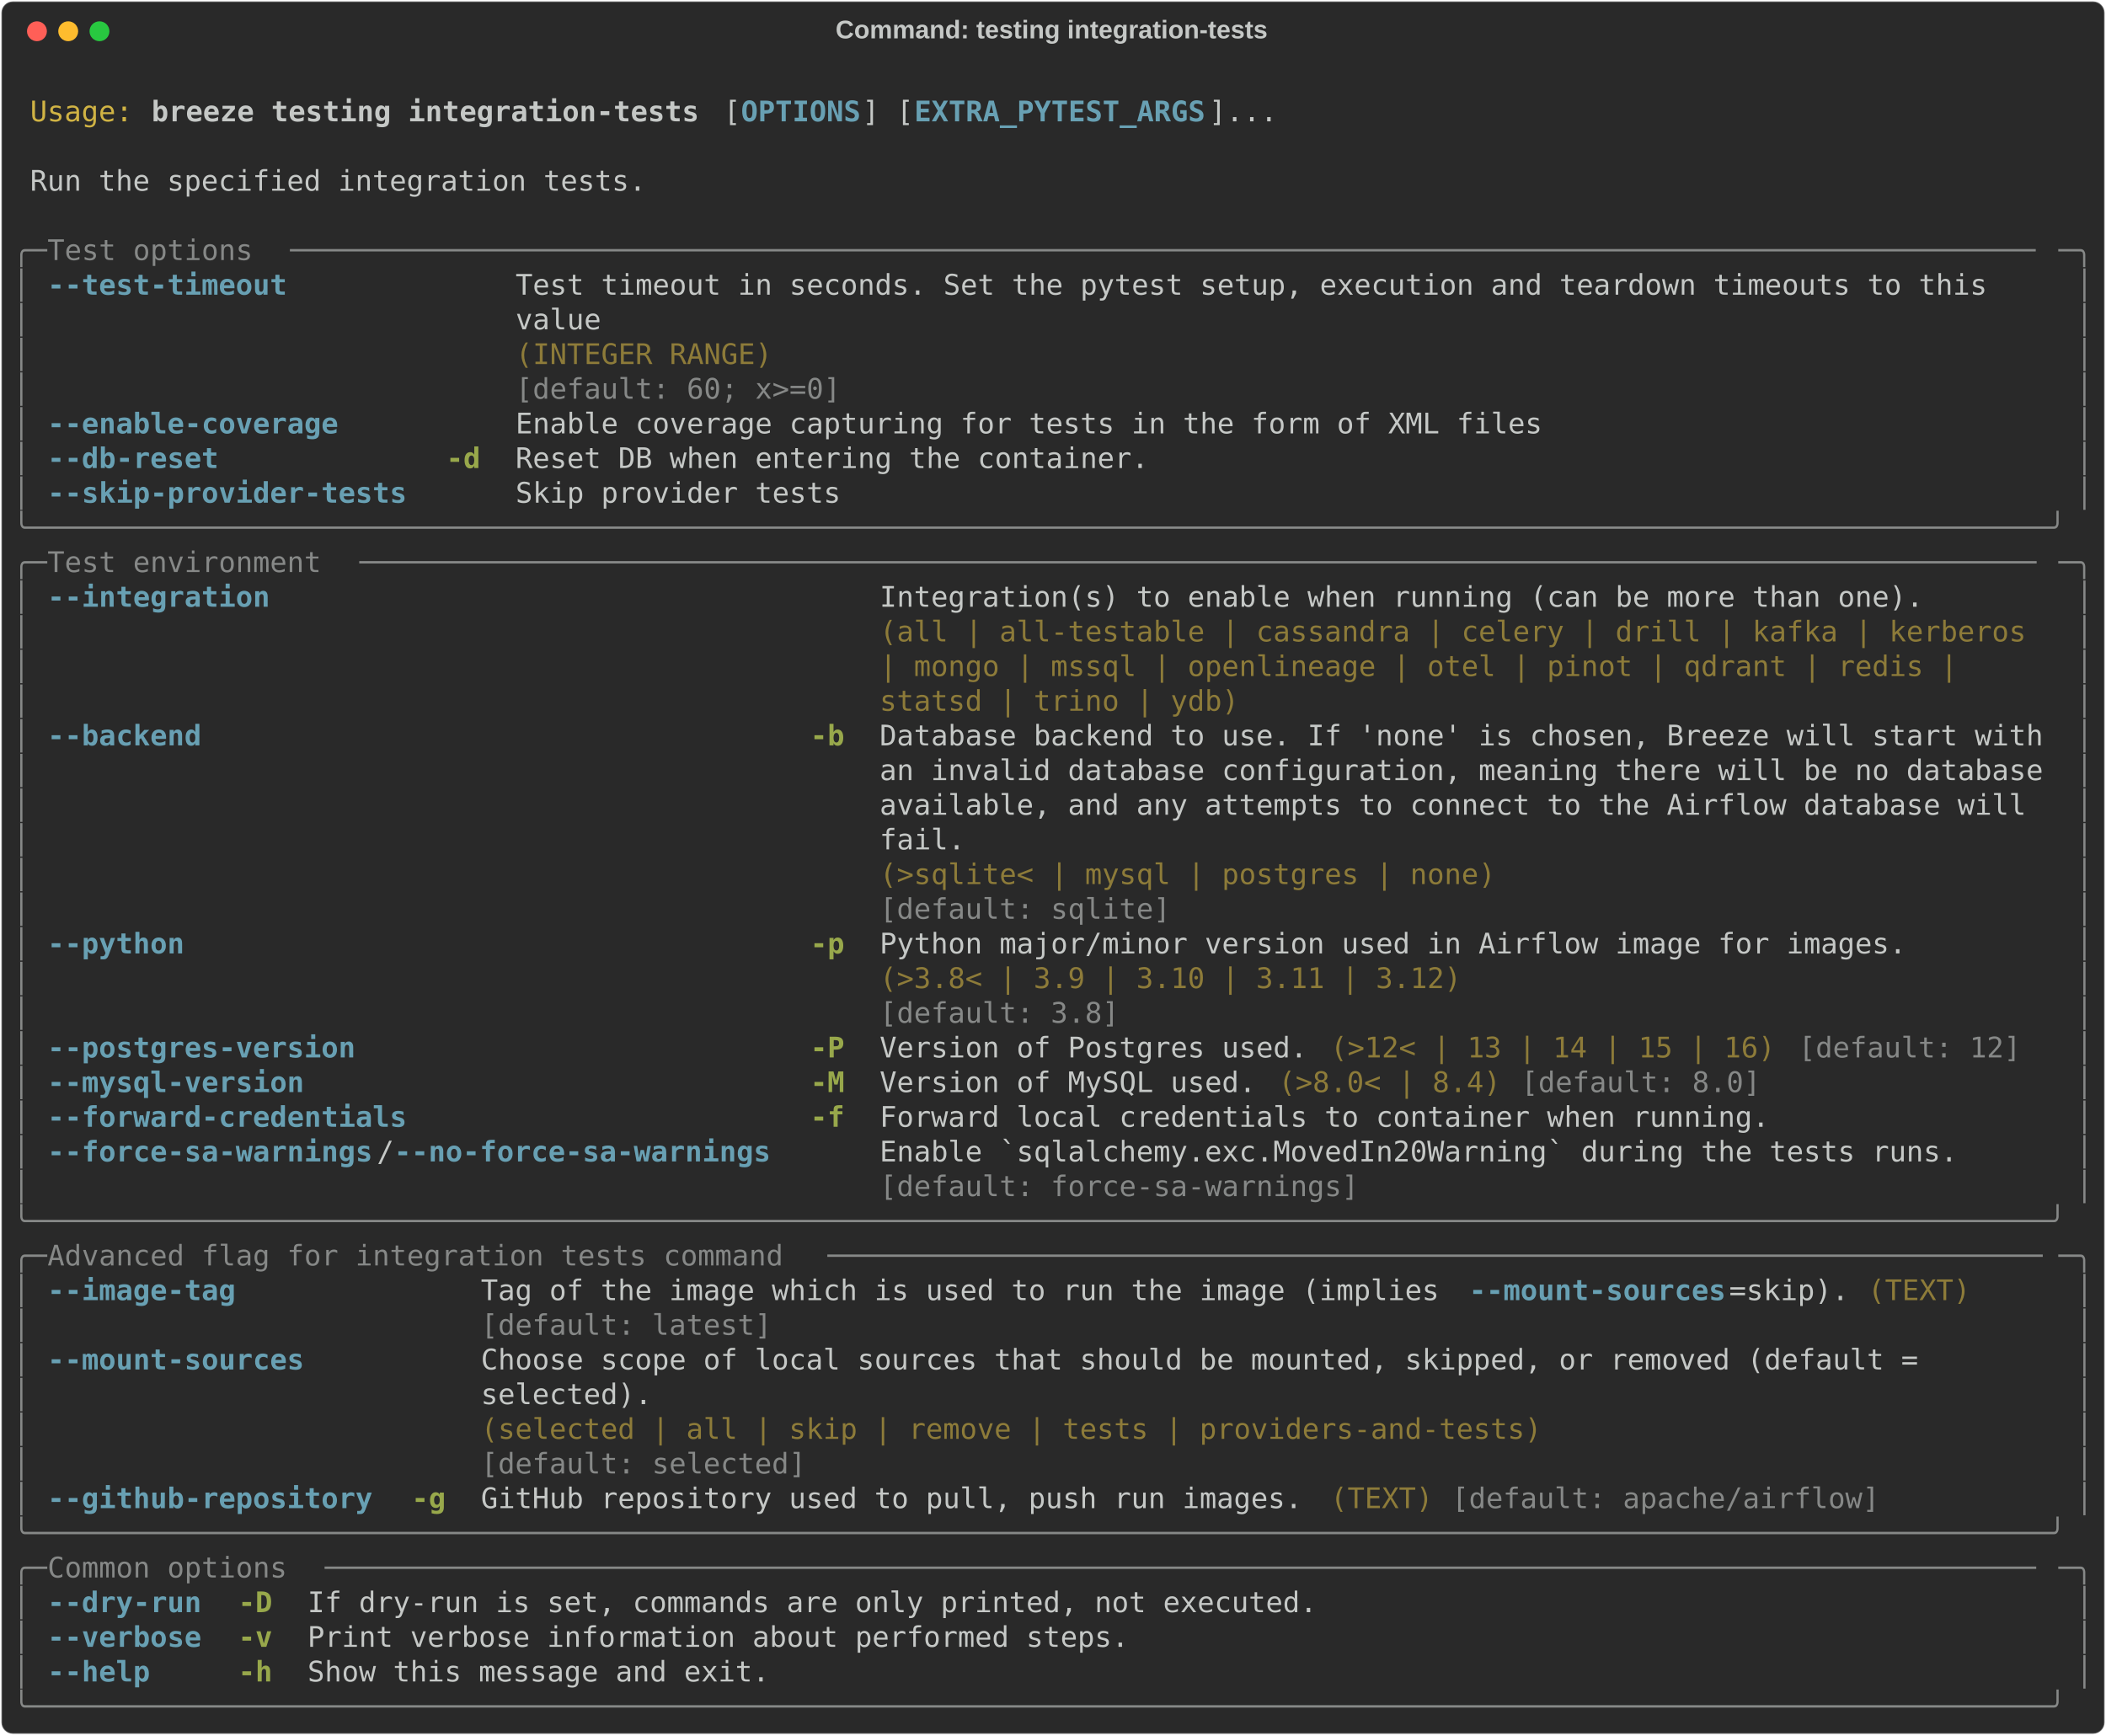
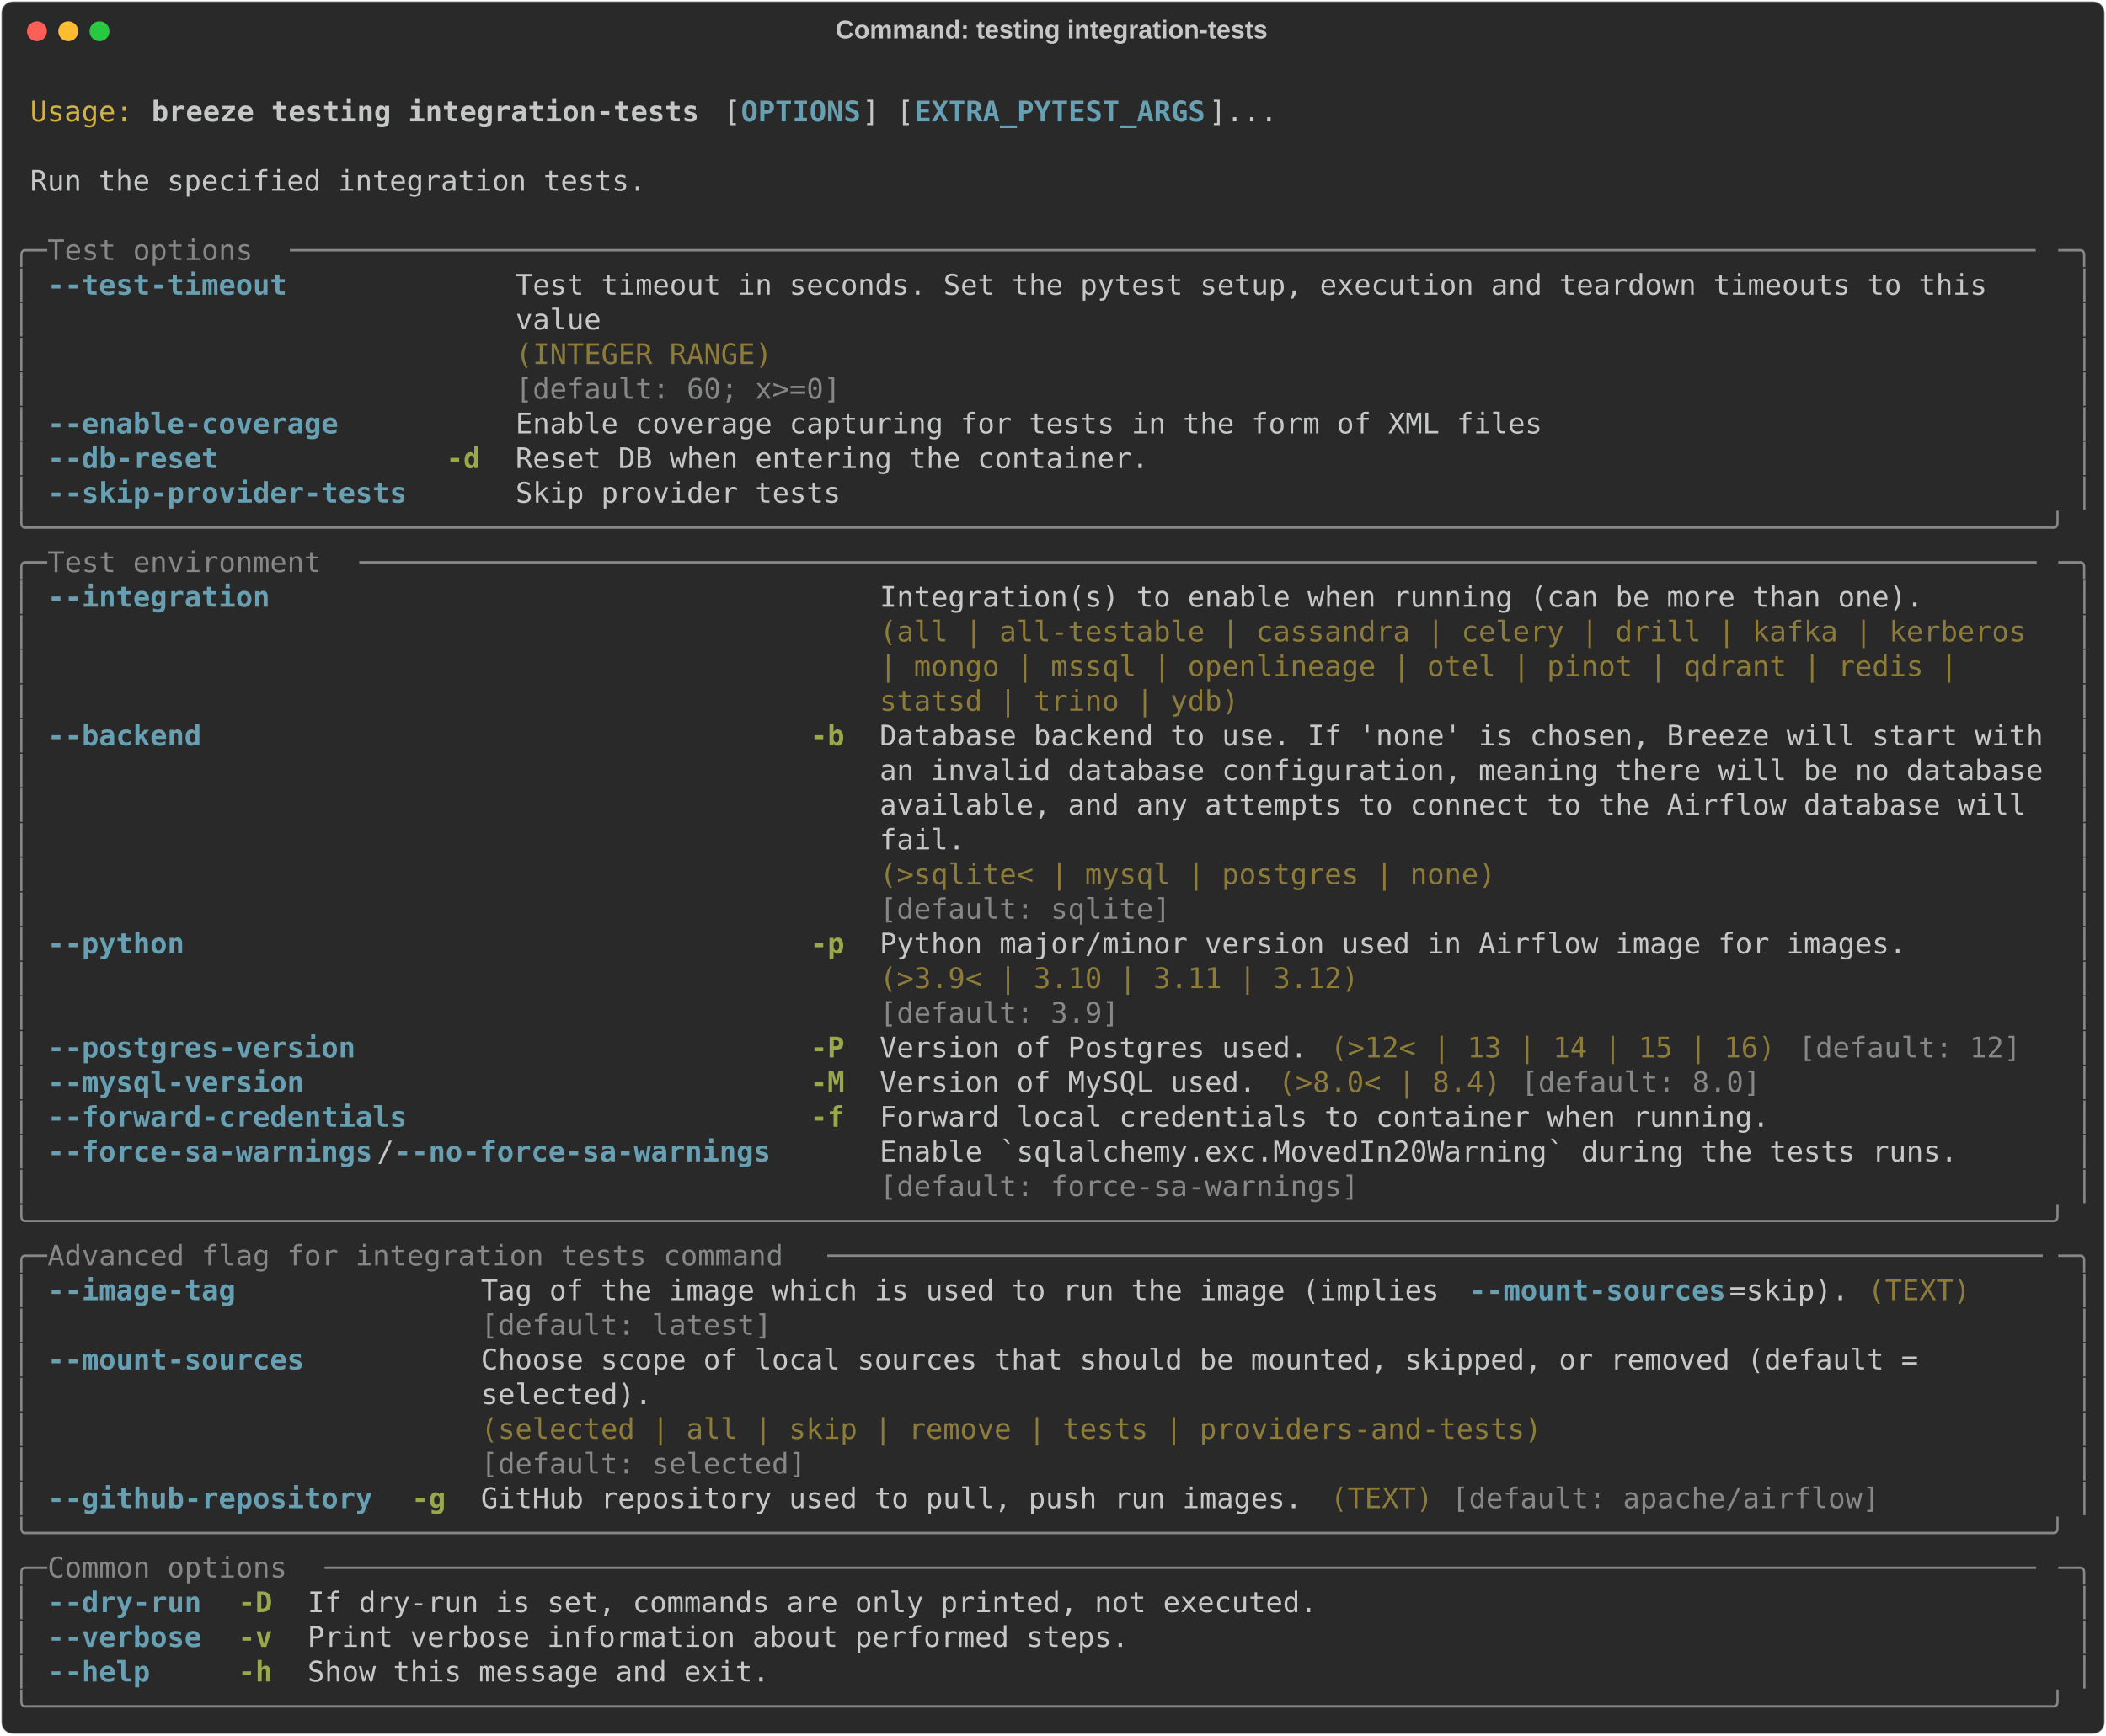
<svg xmlns="http://www.w3.org/2000/svg" class="rich-terminal" viewBox="0 0 1482 1221.2">
  <style>

    @font-face {
        font-family: "Fira Code";
        src: local("FiraCode-Regular"),
                url("https://cdnjs.cloudflare.com/ajax/libs/firacode/6.2.0/woff2/FiraCode-Regular.woff2") format("woff2"),
                url("https://cdnjs.cloudflare.com/ajax/libs/firacode/6.2.0/woff/FiraCode-Regular.woff") format("woff");
        font-style: normal;
        font-weight: 400;
    }
    @font-face {
        font-family: "Fira Code";
        src: local("FiraCode-Bold"),
                url("https://cdnjs.cloudflare.com/ajax/libs/firacode/6.2.0/woff2/FiraCode-Bold.woff2") format("woff2"),
                url("https://cdnjs.cloudflare.com/ajax/libs/firacode/6.2.0/woff/FiraCode-Bold.woff") format("woff");
        font-style: bold;
        font-weight: 700;
    }

    .breeze-testing-integration-tests-matrix {
        font-family: Fira Code, monospace;
        font-size: 20px;
        line-height: 24.4px;
        font-variant-east-asian: full-width;
    }

    .breeze-testing-integration-tests-title {
        font-size: 18px;
        font-weight: bold;
        font-family: arial;
    }

    .breeze-testing-integration-tests-r1 { fill: #c5c8c6 }
.breeze-testing-integration-tests-r2 { fill: #d0b344 }
.breeze-testing-integration-tests-r3 { fill: #c5c8c6;font-weight: bold }
.breeze-testing-integration-tests-r4 { fill: #68a0b3;font-weight: bold }
.breeze-testing-integration-tests-r5 { fill: #868887 }
.breeze-testing-integration-tests-r6 { fill: #8d7b39 }
.breeze-testing-integration-tests-r7 { fill: #98a84b;font-weight: bold }
    </style>
  <defs>
    <clipPath id="breeze-testing-integration-tests-clip-terminal">
      <rect x="0" y="0" width="1463.0" height="1170.2" />
    </clipPath>
    <clipPath id="breeze-testing-integration-tests-line-0">
      <rect x="0" y="1.5" width="1464" height="24.65" />
    </clipPath>
    <clipPath id="breeze-testing-integration-tests-line-1">
      <rect x="0" y="25.9" width="1464" height="24.65" />
    </clipPath>
    <clipPath id="breeze-testing-integration-tests-line-2">
      <rect x="0" y="50.3" width="1464" height="24.65" />
    </clipPath>
    <clipPath id="breeze-testing-integration-tests-line-3">
      <rect x="0" y="74.7" width="1464" height="24.65" />
    </clipPath>
    <clipPath id="breeze-testing-integration-tests-line-4">
      <rect x="0" y="99.1" width="1464" height="24.65" />
    </clipPath>
    <clipPath id="breeze-testing-integration-tests-line-5">
      <rect x="0" y="123.5" width="1464" height="24.65" />
    </clipPath>
    <clipPath id="breeze-testing-integration-tests-line-6">
      <rect x="0" y="147.9" width="1464" height="24.65" />
    </clipPath>
    <clipPath id="breeze-testing-integration-tests-line-7">
      <rect x="0" y="172.3" width="1464" height="24.65" />
    </clipPath>
    <clipPath id="breeze-testing-integration-tests-line-8">
      <rect x="0" y="196.7" width="1464" height="24.65" />
    </clipPath>
    <clipPath id="breeze-testing-integration-tests-line-9">
      <rect x="0" y="221.1" width="1464" height="24.65" />
    </clipPath>
    <clipPath id="breeze-testing-integration-tests-line-10">
      <rect x="0" y="245.5" width="1464" height="24.65" />
    </clipPath>
    <clipPath id="breeze-testing-integration-tests-line-11">
      <rect x="0" y="269.9" width="1464" height="24.65" />
    </clipPath>
    <clipPath id="breeze-testing-integration-tests-line-12">
      <rect x="0" y="294.3" width="1464" height="24.65" />
    </clipPath>
    <clipPath id="breeze-testing-integration-tests-line-13">
      <rect x="0" y="318.7" width="1464" height="24.65" />
    </clipPath>
    <clipPath id="breeze-testing-integration-tests-line-14">
      <rect x="0" y="343.1" width="1464" height="24.65" />
    </clipPath>
    <clipPath id="breeze-testing-integration-tests-line-15">
      <rect x="0" y="367.5" width="1464" height="24.65" />
    </clipPath>
    <clipPath id="breeze-testing-integration-tests-line-16">
      <rect x="0" y="391.9" width="1464" height="24.65" />
    </clipPath>
    <clipPath id="breeze-testing-integration-tests-line-17">
      <rect x="0" y="416.3" width="1464" height="24.65" />
    </clipPath>
    <clipPath id="breeze-testing-integration-tests-line-18">
      <rect x="0" y="440.7" width="1464" height="24.65" />
    </clipPath>
    <clipPath id="breeze-testing-integration-tests-line-19">
      <rect x="0" y="465.1" width="1464" height="24.65" />
    </clipPath>
    <clipPath id="breeze-testing-integration-tests-line-20">
      <rect x="0" y="489.5" width="1464" height="24.65" />
    </clipPath>
    <clipPath id="breeze-testing-integration-tests-line-21">
      <rect x="0" y="513.9" width="1464" height="24.65" />
    </clipPath>
    <clipPath id="breeze-testing-integration-tests-line-22">
      <rect x="0" y="538.3" width="1464" height="24.65" />
    </clipPath>
    <clipPath id="breeze-testing-integration-tests-line-23">
      <rect x="0" y="562.7" width="1464" height="24.65" />
    </clipPath>
    <clipPath id="breeze-testing-integration-tests-line-24">
      <rect x="0" y="587.1" width="1464" height="24.65" />
    </clipPath>
    <clipPath id="breeze-testing-integration-tests-line-25">
      <rect x="0" y="611.5" width="1464" height="24.65" />
    </clipPath>
    <clipPath id="breeze-testing-integration-tests-line-26">
      <rect x="0" y="635.9" width="1464" height="24.65" />
    </clipPath>
    <clipPath id="breeze-testing-integration-tests-line-27">
      <rect x="0" y="660.3" width="1464" height="24.65" />
    </clipPath>
    <clipPath id="breeze-testing-integration-tests-line-28">
      <rect x="0" y="684.7" width="1464" height="24.65" />
    </clipPath>
    <clipPath id="breeze-testing-integration-tests-line-29">
      <rect x="0" y="709.1" width="1464" height="24.65" />
    </clipPath>
    <clipPath id="breeze-testing-integration-tests-line-30">
      <rect x="0" y="733.5" width="1464" height="24.65" />
    </clipPath>
    <clipPath id="breeze-testing-integration-tests-line-31">
      <rect x="0" y="757.9" width="1464" height="24.65" />
    </clipPath>
    <clipPath id="breeze-testing-integration-tests-line-32">
      <rect x="0" y="782.3" width="1464" height="24.65" />
    </clipPath>
    <clipPath id="breeze-testing-integration-tests-line-33">
      <rect x="0" y="806.7" width="1464" height="24.65" />
    </clipPath>
    <clipPath id="breeze-testing-integration-tests-line-34">
      <rect x="0" y="831.1" width="1464" height="24.65" />
    </clipPath>
    <clipPath id="breeze-testing-integration-tests-line-35">
      <rect x="0" y="855.5" width="1464" height="24.65" />
    </clipPath>
    <clipPath id="breeze-testing-integration-tests-line-36">
      <rect x="0" y="879.9" width="1464" height="24.65" />
    </clipPath>
    <clipPath id="breeze-testing-integration-tests-line-37">
      <rect x="0" y="904.3" width="1464" height="24.65" />
    </clipPath>
    <clipPath id="breeze-testing-integration-tests-line-38">
      <rect x="0" y="928.7" width="1464" height="24.65" />
    </clipPath>
    <clipPath id="breeze-testing-integration-tests-line-39">
      <rect x="0" y="953.1" width="1464" height="24.65" />
    </clipPath>
    <clipPath id="breeze-testing-integration-tests-line-40">
      <rect x="0" y="977.5" width="1464" height="24.65" />
    </clipPath>
    <clipPath id="breeze-testing-integration-tests-line-41">
      <rect x="0" y="1001.9" width="1464" height="24.65" />
    </clipPath>
    <clipPath id="breeze-testing-integration-tests-line-42">
      <rect x="0" y="1026.3" width="1464" height="24.65" />
    </clipPath>
    <clipPath id="breeze-testing-integration-tests-line-43">
      <rect x="0" y="1050.7" width="1464" height="24.65" />
    </clipPath>
    <clipPath id="breeze-testing-integration-tests-line-44">
      <rect x="0" y="1075.1" width="1464" height="24.65" />
    </clipPath>
    <clipPath id="breeze-testing-integration-tests-line-45">
      <rect x="0" y="1099.5" width="1464" height="24.65" />
    </clipPath>
    <clipPath id="breeze-testing-integration-tests-line-46">
      <rect x="0" y="1123.9" width="1464" height="24.65" />
    </clipPath>
  </defs>
  <rect fill="#292929" stroke="rgba(255,255,255,0.35)" stroke-width="1" x="1" y="1" width="1480" height="1219.2" rx="8" />
  <text class="breeze-testing-integration-tests-title" fill="#c5c8c6" text-anchor="middle" x="740" y="27">Command: testing integration-tests</text>
  <g transform="translate(26,22)">
    <circle cx="0" cy="0" r="7" fill="#ff5f57" />
    <circle cx="22" cy="0" r="7" fill="#febc2e" />
    <circle cx="44" cy="0" r="7" fill="#28c840" />
  </g>
  <g transform="translate(9, 41)" clip-path="url(#breeze-testing-integration-tests-clip-terminal)">
    <g class="breeze-testing-integration-tests-matrix">
      <text class="breeze-testing-integration-tests-r1" x="1464" y="20" textLength="12.2" clip-path="url(#breeze-testing-integration-tests-line-0)">
</text>
      <text class="breeze-testing-integration-tests-r2" x="12.2" y="44.4" textLength="73.2" clip-path="url(#breeze-testing-integration-tests-line-1)">Usage:</text>
      <text class="breeze-testing-integration-tests-r3" x="97.6" y="44.4" textLength="390.4" clip-path="url(#breeze-testing-integration-tests-line-1)">breeze testing integration-tests</text>
      <text class="breeze-testing-integration-tests-r1" x="500.2" y="44.4" textLength="12.2" clip-path="url(#breeze-testing-integration-tests-line-1)">[</text>
      <text class="breeze-testing-integration-tests-r4" x="512.4" y="44.4" textLength="85.4" clip-path="url(#breeze-testing-integration-tests-line-1)">OPTIONS</text>
      <text class="breeze-testing-integration-tests-r1" x="597.8" y="44.4" textLength="36.6" clip-path="url(#breeze-testing-integration-tests-line-1)">] [</text>
      <text class="breeze-testing-integration-tests-r4" x="634.4" y="44.4" textLength="207.4" clip-path="url(#breeze-testing-integration-tests-line-1)">EXTRA_PYTEST_ARGS</text>
      <text class="breeze-testing-integration-tests-r1" x="841.8" y="44.4" textLength="48.8" clip-path="url(#breeze-testing-integration-tests-line-1)">]...</text>
      <text class="breeze-testing-integration-tests-r1" x="1464" y="44.4" textLength="12.2" clip-path="url(#breeze-testing-integration-tests-line-1)">
</text>
      <text class="breeze-testing-integration-tests-r1" x="1464" y="68.8" textLength="12.2" clip-path="url(#breeze-testing-integration-tests-line-2)">
</text>
      <text class="breeze-testing-integration-tests-r1" x="12.2" y="93.2" textLength="439.2" clip-path="url(#breeze-testing-integration-tests-line-3)">Run the specified integration tests.</text>
      <text class="breeze-testing-integration-tests-r1" x="1464" y="93.2" textLength="12.2" clip-path="url(#breeze-testing-integration-tests-line-3)">
</text>
      <text class="breeze-testing-integration-tests-r1" x="1464" y="117.6" textLength="12.2" clip-path="url(#breeze-testing-integration-tests-line-4)">
</text>
      <text class="breeze-testing-integration-tests-r5" x="0" y="142" textLength="24.4" clip-path="url(#breeze-testing-integration-tests-line-5)">╭─</text>
      <text class="breeze-testing-integration-tests-r5" x="24.4" y="142" textLength="170.8" clip-path="url(#breeze-testing-integration-tests-line-5)"> Test options </text>
      <text class="breeze-testing-integration-tests-r5" x="195.2" y="142" textLength="1244.4" clip-path="url(#breeze-testing-integration-tests-line-5)">──────────────────────────────────────────────────────────────────────────────────────────────────────</text>
      <text class="breeze-testing-integration-tests-r5" x="1439.6" y="142" textLength="24.4" clip-path="url(#breeze-testing-integration-tests-line-5)">─╮</text>
      <text class="breeze-testing-integration-tests-r1" x="1464" y="142" textLength="12.2" clip-path="url(#breeze-testing-integration-tests-line-5)">
</text>
      <text class="breeze-testing-integration-tests-r5" x="0" y="166.4" textLength="12.2" clip-path="url(#breeze-testing-integration-tests-line-6)">│</text>
      <text class="breeze-testing-integration-tests-r4" x="24.4" y="166.4" textLength="170.8" clip-path="url(#breeze-testing-integration-tests-line-6)">--test-timeout</text>
      <text class="breeze-testing-integration-tests-r1" x="353.8" y="166.4" textLength="1085.8" clip-path="url(#breeze-testing-integration-tests-line-6)">Test timeout in seconds. Set the pytest setup, execution and teardown timeouts to this   </text>
      <text class="breeze-testing-integration-tests-r5" x="1451.8" y="166.4" textLength="12.2" clip-path="url(#breeze-testing-integration-tests-line-6)">│</text>
      <text class="breeze-testing-integration-tests-r1" x="1464" y="166.4" textLength="12.2" clip-path="url(#breeze-testing-integration-tests-line-6)">
</text>
      <text class="breeze-testing-integration-tests-r5" x="0" y="190.8" textLength="12.2" clip-path="url(#breeze-testing-integration-tests-line-7)">│</text>
      <text class="breeze-testing-integration-tests-r1" x="353.8" y="190.8" textLength="1085.8" clip-path="url(#breeze-testing-integration-tests-line-7)">value                                                                                    </text>
      <text class="breeze-testing-integration-tests-r5" x="1451.8" y="190.8" textLength="12.2" clip-path="url(#breeze-testing-integration-tests-line-7)">│</text>
      <text class="breeze-testing-integration-tests-r1" x="1464" y="190.8" textLength="12.2" clip-path="url(#breeze-testing-integration-tests-line-7)">
</text>
      <text class="breeze-testing-integration-tests-r5" x="0" y="215.2" textLength="12.2" clip-path="url(#breeze-testing-integration-tests-line-8)">│</text>
      <text class="breeze-testing-integration-tests-r6" x="353.8" y="215.2" textLength="1085.8" clip-path="url(#breeze-testing-integration-tests-line-8)">(INTEGER RANGE)                                                                          </text>
      <text class="breeze-testing-integration-tests-r5" x="1451.8" y="215.2" textLength="12.2" clip-path="url(#breeze-testing-integration-tests-line-8)">│</text>
      <text class="breeze-testing-integration-tests-r1" x="1464" y="215.2" textLength="12.2" clip-path="url(#breeze-testing-integration-tests-line-8)">
</text>
      <text class="breeze-testing-integration-tests-r5" x="0" y="239.6" textLength="12.2" clip-path="url(#breeze-testing-integration-tests-line-9)">│</text>
      <text class="breeze-testing-integration-tests-r5" x="353.8" y="239.6" textLength="1085.8" clip-path="url(#breeze-testing-integration-tests-line-9)">[default: 60; x&gt;=0]                                                                      </text>
      <text class="breeze-testing-integration-tests-r5" x="1451.8" y="239.6" textLength="12.2" clip-path="url(#breeze-testing-integration-tests-line-9)">│</text>
      <text class="breeze-testing-integration-tests-r1" x="1464" y="239.6" textLength="12.2" clip-path="url(#breeze-testing-integration-tests-line-9)">
</text>
      <text class="breeze-testing-integration-tests-r5" x="0" y="264" textLength="12.2" clip-path="url(#breeze-testing-integration-tests-line-10)">│</text>
      <text class="breeze-testing-integration-tests-r4" x="24.4" y="264" textLength="207.4" clip-path="url(#breeze-testing-integration-tests-line-10)">--enable-coverage</text>
      <text class="breeze-testing-integration-tests-r1" x="353.8" y="264" textLength="732" clip-path="url(#breeze-testing-integration-tests-line-10)">Enable coverage capturing for tests in the form of XML files</text>
      <text class="breeze-testing-integration-tests-r5" x="1451.8" y="264" textLength="12.2" clip-path="url(#breeze-testing-integration-tests-line-10)">│</text>
      <text class="breeze-testing-integration-tests-r1" x="1464" y="264" textLength="12.2" clip-path="url(#breeze-testing-integration-tests-line-10)">
</text>
      <text class="breeze-testing-integration-tests-r5" x="0" y="288.4" textLength="12.2" clip-path="url(#breeze-testing-integration-tests-line-11)">│</text>
      <text class="breeze-testing-integration-tests-r4" x="24.4" y="288.4" textLength="122" clip-path="url(#breeze-testing-integration-tests-line-11)">--db-reset</text>
      <text class="breeze-testing-integration-tests-r7" x="305" y="288.4" textLength="24.4" clip-path="url(#breeze-testing-integration-tests-line-11)">-d</text>
      <text class="breeze-testing-integration-tests-r1" x="353.8" y="288.4" textLength="451.4" clip-path="url(#breeze-testing-integration-tests-line-11)">Reset DB when entering the container.</text>
      <text class="breeze-testing-integration-tests-r5" x="1451.8" y="288.4" textLength="12.2" clip-path="url(#breeze-testing-integration-tests-line-11)">│</text>
      <text class="breeze-testing-integration-tests-r1" x="1464" y="288.4" textLength="12.2" clip-path="url(#breeze-testing-integration-tests-line-11)">
</text>
      <text class="breeze-testing-integration-tests-r5" x="0" y="312.8" textLength="12.2" clip-path="url(#breeze-testing-integration-tests-line-12)">│</text>
      <text class="breeze-testing-integration-tests-r4" x="24.4" y="312.8" textLength="256.2" clip-path="url(#breeze-testing-integration-tests-line-12)">--skip-provider-tests</text>
      <text class="breeze-testing-integration-tests-r1" x="353.8" y="312.8" textLength="231.8" clip-path="url(#breeze-testing-integration-tests-line-12)">Skip provider tests</text>
      <text class="breeze-testing-integration-tests-r5" x="1451.8" y="312.8" textLength="12.2" clip-path="url(#breeze-testing-integration-tests-line-12)">│</text>
      <text class="breeze-testing-integration-tests-r1" x="1464" y="312.8" textLength="12.2" clip-path="url(#breeze-testing-integration-tests-line-12)">
</text>
      <text class="breeze-testing-integration-tests-r5" x="0" y="337.2" textLength="1464" clip-path="url(#breeze-testing-integration-tests-line-13)">╰──────────────────────────────────────────────────────────────────────────────────────────────────────────────────────╯</text>
      <text class="breeze-testing-integration-tests-r1" x="1464" y="337.2" textLength="12.2" clip-path="url(#breeze-testing-integration-tests-line-13)">
</text>
      <text class="breeze-testing-integration-tests-r5" x="0" y="361.6" textLength="24.4" clip-path="url(#breeze-testing-integration-tests-line-14)">╭─</text>
      <text class="breeze-testing-integration-tests-r5" x="24.4" y="361.6" textLength="219.6" clip-path="url(#breeze-testing-integration-tests-line-14)"> Test environment </text>
      <text class="breeze-testing-integration-tests-r5" x="244" y="361.6" textLength="1195.6" clip-path="url(#breeze-testing-integration-tests-line-14)">──────────────────────────────────────────────────────────────────────────────────────────────────</text>
      <text class="breeze-testing-integration-tests-r5" x="1439.6" y="361.6" textLength="24.4" clip-path="url(#breeze-testing-integration-tests-line-14)">─╮</text>
      <text class="breeze-testing-integration-tests-r1" x="1464" y="361.6" textLength="12.2" clip-path="url(#breeze-testing-integration-tests-line-14)">
</text>
      <text class="breeze-testing-integration-tests-r5" x="0" y="386" textLength="12.2" clip-path="url(#breeze-testing-integration-tests-line-15)">│</text>
      <text class="breeze-testing-integration-tests-r4" x="24.4" y="386" textLength="158.6" clip-path="url(#breeze-testing-integration-tests-line-15)">--integration</text>
      <text class="breeze-testing-integration-tests-r1" x="610" y="386" textLength="829.6" clip-path="url(#breeze-testing-integration-tests-line-15)">Integration(s) to enable when running (can be more than one).       </text>
      <text class="breeze-testing-integration-tests-r5" x="1451.8" y="386" textLength="12.2" clip-path="url(#breeze-testing-integration-tests-line-15)">│</text>
      <text class="breeze-testing-integration-tests-r1" x="1464" y="386" textLength="12.2" clip-path="url(#breeze-testing-integration-tests-line-15)">
</text>
      <text class="breeze-testing-integration-tests-r5" x="0" y="410.4" textLength="12.2" clip-path="url(#breeze-testing-integration-tests-line-16)">│</text>
      <text class="breeze-testing-integration-tests-r6" x="610" y="410.4" textLength="829.6" clip-path="url(#breeze-testing-integration-tests-line-16)">(all | all-testable | cassandra | celery | drill | kafka | kerberos </text>
      <text class="breeze-testing-integration-tests-r5" x="1451.8" y="410.4" textLength="12.2" clip-path="url(#breeze-testing-integration-tests-line-16)">│</text>
      <text class="breeze-testing-integration-tests-r1" x="1464" y="410.4" textLength="12.2" clip-path="url(#breeze-testing-integration-tests-line-16)">
</text>
      <text class="breeze-testing-integration-tests-r5" x="0" y="434.8" textLength="12.2" clip-path="url(#breeze-testing-integration-tests-line-17)">│</text>
      <text class="breeze-testing-integration-tests-r6" x="610" y="434.8" textLength="829.6" clip-path="url(#breeze-testing-integration-tests-line-17)">| mongo | mssql | openlineage | otel | pinot | qdrant | redis |     </text>
      <text class="breeze-testing-integration-tests-r5" x="1451.8" y="434.8" textLength="12.2" clip-path="url(#breeze-testing-integration-tests-line-17)">│</text>
      <text class="breeze-testing-integration-tests-r1" x="1464" y="434.8" textLength="12.2" clip-path="url(#breeze-testing-integration-tests-line-17)">
</text>
      <text class="breeze-testing-integration-tests-r5" x="0" y="459.2" textLength="12.2" clip-path="url(#breeze-testing-integration-tests-line-18)">│</text>
      <text class="breeze-testing-integration-tests-r6" x="610" y="459.2" textLength="829.6" clip-path="url(#breeze-testing-integration-tests-line-18)">statsd | trino | ydb)                                               </text>
      <text class="breeze-testing-integration-tests-r5" x="1451.8" y="459.2" textLength="12.2" clip-path="url(#breeze-testing-integration-tests-line-18)">│</text>
      <text class="breeze-testing-integration-tests-r1" x="1464" y="459.2" textLength="12.2" clip-path="url(#breeze-testing-integration-tests-line-18)">
</text>
      <text class="breeze-testing-integration-tests-r5" x="0" y="483.6" textLength="12.2" clip-path="url(#breeze-testing-integration-tests-line-19)">│</text>
      <text class="breeze-testing-integration-tests-r4" x="24.4" y="483.6" textLength="109.8" clip-path="url(#breeze-testing-integration-tests-line-19)">--backend</text>
      <text class="breeze-testing-integration-tests-r7" x="561.2" y="483.6" textLength="24.4" clip-path="url(#breeze-testing-integration-tests-line-19)">-b</text>
      <text class="breeze-testing-integration-tests-r1" x="610" y="483.6" textLength="829.6" clip-path="url(#breeze-testing-integration-tests-line-19)">Database backend to use. If 'none' is chosen, Breeze will start with</text>
      <text class="breeze-testing-integration-tests-r5" x="1451.8" y="483.6" textLength="12.2" clip-path="url(#breeze-testing-integration-tests-line-19)">│</text>
      <text class="breeze-testing-integration-tests-r1" x="1464" y="483.6" textLength="12.2" clip-path="url(#breeze-testing-integration-tests-line-19)">
</text>
      <text class="breeze-testing-integration-tests-r5" x="0" y="508" textLength="12.2" clip-path="url(#breeze-testing-integration-tests-line-20)">│</text>
      <text class="breeze-testing-integration-tests-r1" x="610" y="508" textLength="829.6" clip-path="url(#breeze-testing-integration-tests-line-20)">an invalid database configuration, meaning there will be no database</text>
      <text class="breeze-testing-integration-tests-r5" x="1451.8" y="508" textLength="12.2" clip-path="url(#breeze-testing-integration-tests-line-20)">│</text>
      <text class="breeze-testing-integration-tests-r1" x="1464" y="508" textLength="12.2" clip-path="url(#breeze-testing-integration-tests-line-20)">
</text>
      <text class="breeze-testing-integration-tests-r5" x="0" y="532.4" textLength="12.2" clip-path="url(#breeze-testing-integration-tests-line-21)">│</text>
      <text class="breeze-testing-integration-tests-r1" x="610" y="532.4" textLength="829.6" clip-path="url(#breeze-testing-integration-tests-line-21)">available, and any attempts to connect to the Airflow database will </text>
      <text class="breeze-testing-integration-tests-r5" x="1451.8" y="532.4" textLength="12.2" clip-path="url(#breeze-testing-integration-tests-line-21)">│</text>
      <text class="breeze-testing-integration-tests-r1" x="1464" y="532.4" textLength="12.2" clip-path="url(#breeze-testing-integration-tests-line-21)">
</text>
      <text class="breeze-testing-integration-tests-r5" x="0" y="556.8" textLength="12.2" clip-path="url(#breeze-testing-integration-tests-line-22)">│</text>
      <text class="breeze-testing-integration-tests-r1" x="610" y="556.8" textLength="829.6" clip-path="url(#breeze-testing-integration-tests-line-22)">fail.                                                               </text>
      <text class="breeze-testing-integration-tests-r5" x="1451.8" y="556.8" textLength="12.2" clip-path="url(#breeze-testing-integration-tests-line-22)">│</text>
      <text class="breeze-testing-integration-tests-r1" x="1464" y="556.8" textLength="12.2" clip-path="url(#breeze-testing-integration-tests-line-22)">
</text>
      <text class="breeze-testing-integration-tests-r5" x="0" y="581.2" textLength="12.2" clip-path="url(#breeze-testing-integration-tests-line-23)">│</text>
      <text class="breeze-testing-integration-tests-r6" x="610" y="581.2" textLength="829.6" clip-path="url(#breeze-testing-integration-tests-line-23)">(&gt;sqlite&lt; | mysql | postgres | none)                                </text>
      <text class="breeze-testing-integration-tests-r5" x="1451.8" y="581.2" textLength="12.2" clip-path="url(#breeze-testing-integration-tests-line-23)">│</text>
      <text class="breeze-testing-integration-tests-r1" x="1464" y="581.2" textLength="12.2" clip-path="url(#breeze-testing-integration-tests-line-23)">
</text>
      <text class="breeze-testing-integration-tests-r5" x="0" y="605.6" textLength="12.2" clip-path="url(#breeze-testing-integration-tests-line-24)">│</text>
      <text class="breeze-testing-integration-tests-r5" x="610" y="605.6" textLength="829.6" clip-path="url(#breeze-testing-integration-tests-line-24)">[default: sqlite]                                                   </text>
      <text class="breeze-testing-integration-tests-r5" x="1451.8" y="605.6" textLength="12.2" clip-path="url(#breeze-testing-integration-tests-line-24)">│</text>
      <text class="breeze-testing-integration-tests-r1" x="1464" y="605.6" textLength="12.2" clip-path="url(#breeze-testing-integration-tests-line-24)">
</text>
      <text class="breeze-testing-integration-tests-r5" x="0" y="630" textLength="12.2" clip-path="url(#breeze-testing-integration-tests-line-25)">│</text>
      <text class="breeze-testing-integration-tests-r4" x="24.4" y="630" textLength="97.6" clip-path="url(#breeze-testing-integration-tests-line-25)">--python</text>
      <text class="breeze-testing-integration-tests-r7" x="561.2" y="630" textLength="24.4" clip-path="url(#breeze-testing-integration-tests-line-25)">-p</text>
      <text class="breeze-testing-integration-tests-r1" x="610" y="630" textLength="732" clip-path="url(#breeze-testing-integration-tests-line-25)">Python major/minor version used in Airflow image for images.</text>
      <text class="breeze-testing-integration-tests-r5" x="1451.8" y="630" textLength="12.2" clip-path="url(#breeze-testing-integration-tests-line-25)">│</text>
      <text class="breeze-testing-integration-tests-r1" x="1464" y="630" textLength="12.2" clip-path="url(#breeze-testing-integration-tests-line-25)">
</text>
      <text class="breeze-testing-integration-tests-r5" x="0" y="654.4" textLength="12.2" clip-path="url(#breeze-testing-integration-tests-line-26)">│</text>
-       <text class="breeze-testing-integration-tests-r6" x="610" y="654.4" textLength="732" clip-path="url(#breeze-testing-integration-tests-line-26)">(&gt;3.8&lt; | 3.9 | 3.10 | 3.11 | 3.12)                          </text>
+       <text class="breeze-testing-integration-tests-r6" x="610" y="654.4" textLength="732" clip-path="url(#breeze-testing-integration-tests-line-26)">(&gt;3.9&lt; | 3.10 | 3.11 | 3.12)                                </text>
      <text class="breeze-testing-integration-tests-r5" x="1451.8" y="654.4" textLength="12.2" clip-path="url(#breeze-testing-integration-tests-line-26)">│</text>
      <text class="breeze-testing-integration-tests-r1" x="1464" y="654.4" textLength="12.2" clip-path="url(#breeze-testing-integration-tests-line-26)">
</text>
      <text class="breeze-testing-integration-tests-r5" x="0" y="678.8" textLength="12.2" clip-path="url(#breeze-testing-integration-tests-line-27)">│</text>
-       <text class="breeze-testing-integration-tests-r5" x="610" y="678.8" textLength="732" clip-path="url(#breeze-testing-integration-tests-line-27)">[default: 3.8]                                              </text>
+       <text class="breeze-testing-integration-tests-r5" x="610" y="678.8" textLength="732" clip-path="url(#breeze-testing-integration-tests-line-27)">[default: 3.9]                                              </text>
      <text class="breeze-testing-integration-tests-r5" x="1451.8" y="678.8" textLength="12.2" clip-path="url(#breeze-testing-integration-tests-line-27)">│</text>
      <text class="breeze-testing-integration-tests-r1" x="1464" y="678.8" textLength="12.2" clip-path="url(#breeze-testing-integration-tests-line-27)">
</text>
      <text class="breeze-testing-integration-tests-r5" x="0" y="703.2" textLength="12.2" clip-path="url(#breeze-testing-integration-tests-line-28)">│</text>
      <text class="breeze-testing-integration-tests-r4" x="24.4" y="703.2" textLength="219.6" clip-path="url(#breeze-testing-integration-tests-line-28)">--postgres-version</text>
      <text class="breeze-testing-integration-tests-r7" x="561.2" y="703.2" textLength="24.4" clip-path="url(#breeze-testing-integration-tests-line-28)">-P</text>
      <text class="breeze-testing-integration-tests-r1" x="610" y="703.2" textLength="305" clip-path="url(#breeze-testing-integration-tests-line-28)">Version of Postgres used.</text>
      <text class="breeze-testing-integration-tests-r6" x="927.2" y="703.2" textLength="317.2" clip-path="url(#breeze-testing-integration-tests-line-28)">(&gt;12&lt; | 13 | 14 | 15 | 16)</text>
      <text class="breeze-testing-integration-tests-r5" x="1256.6" y="703.2" textLength="158.6" clip-path="url(#breeze-testing-integration-tests-line-28)">[default: 12]</text>
      <text class="breeze-testing-integration-tests-r5" x="1451.8" y="703.2" textLength="12.2" clip-path="url(#breeze-testing-integration-tests-line-28)">│</text>
      <text class="breeze-testing-integration-tests-r1" x="1464" y="703.2" textLength="12.2" clip-path="url(#breeze-testing-integration-tests-line-28)">
</text>
      <text class="breeze-testing-integration-tests-r5" x="0" y="727.6" textLength="12.2" clip-path="url(#breeze-testing-integration-tests-line-29)">│</text>
      <text class="breeze-testing-integration-tests-r4" x="24.4" y="727.6" textLength="183" clip-path="url(#breeze-testing-integration-tests-line-29)">--mysql-version</text>
      <text class="breeze-testing-integration-tests-r7" x="561.2" y="727.6" textLength="24.4" clip-path="url(#breeze-testing-integration-tests-line-29)">-M</text>
      <text class="breeze-testing-integration-tests-r1" x="610" y="727.6" textLength="268.4" clip-path="url(#breeze-testing-integration-tests-line-29)">Version of MySQL used.</text>
      <text class="breeze-testing-integration-tests-r6" x="890.6" y="727.6" textLength="158.6" clip-path="url(#breeze-testing-integration-tests-line-29)">(&gt;8.0&lt; | 8.4)</text>
      <text class="breeze-testing-integration-tests-r5" x="1061.4" y="727.6" textLength="170.8" clip-path="url(#breeze-testing-integration-tests-line-29)">[default: 8.0]</text>
      <text class="breeze-testing-integration-tests-r5" x="1451.8" y="727.6" textLength="12.2" clip-path="url(#breeze-testing-integration-tests-line-29)">│</text>
      <text class="breeze-testing-integration-tests-r1" x="1464" y="727.6" textLength="12.2" clip-path="url(#breeze-testing-integration-tests-line-29)">
</text>
      <text class="breeze-testing-integration-tests-r5" x="0" y="752" textLength="12.2" clip-path="url(#breeze-testing-integration-tests-line-30)">│</text>
      <text class="breeze-testing-integration-tests-r4" x="24.4" y="752" textLength="256.2" clip-path="url(#breeze-testing-integration-tests-line-30)">--forward-credentials</text>
      <text class="breeze-testing-integration-tests-r7" x="561.2" y="752" textLength="24.4" clip-path="url(#breeze-testing-integration-tests-line-30)">-f</text>
      <text class="breeze-testing-integration-tests-r1" x="610" y="752" textLength="634.4" clip-path="url(#breeze-testing-integration-tests-line-30)">Forward local credentials to container when running.</text>
      <text class="breeze-testing-integration-tests-r5" x="1451.8" y="752" textLength="12.2" clip-path="url(#breeze-testing-integration-tests-line-30)">│</text>
      <text class="breeze-testing-integration-tests-r1" x="1464" y="752" textLength="12.2" clip-path="url(#breeze-testing-integration-tests-line-30)">
</text>
      <text class="breeze-testing-integration-tests-r5" x="0" y="776.4" textLength="12.2" clip-path="url(#breeze-testing-integration-tests-line-31)">│</text>
      <text class="breeze-testing-integration-tests-r4" x="24.4" y="776.4" textLength="231.8" clip-path="url(#breeze-testing-integration-tests-line-31)">--force-sa-warnings</text>
      <text class="breeze-testing-integration-tests-r1" x="256.2" y="776.4" textLength="12.2" clip-path="url(#breeze-testing-integration-tests-line-31)">/</text>
      <text class="breeze-testing-integration-tests-r4" x="268.4" y="776.4" textLength="268.4" clip-path="url(#breeze-testing-integration-tests-line-31)">--no-force-sa-warnings</text>
      <text class="breeze-testing-integration-tests-r1" x="610" y="776.4" textLength="768.6" clip-path="url(#breeze-testing-integration-tests-line-31)">Enable `sqlalchemy.exc.MovedIn20Warning` during the tests runs.</text>
      <text class="breeze-testing-integration-tests-r5" x="1451.8" y="776.4" textLength="12.2" clip-path="url(#breeze-testing-integration-tests-line-31)">│</text>
      <text class="breeze-testing-integration-tests-r1" x="1464" y="776.4" textLength="12.2" clip-path="url(#breeze-testing-integration-tests-line-31)">
</text>
      <text class="breeze-testing-integration-tests-r5" x="0" y="800.8" textLength="12.2" clip-path="url(#breeze-testing-integration-tests-line-32)">│</text>
      <text class="breeze-testing-integration-tests-r5" x="610" y="800.8" textLength="768.6" clip-path="url(#breeze-testing-integration-tests-line-32)">[default: force-sa-warnings]                                   </text>
      <text class="breeze-testing-integration-tests-r5" x="1451.8" y="800.8" textLength="12.2" clip-path="url(#breeze-testing-integration-tests-line-32)">│</text>
      <text class="breeze-testing-integration-tests-r1" x="1464" y="800.8" textLength="12.2" clip-path="url(#breeze-testing-integration-tests-line-32)">
</text>
      <text class="breeze-testing-integration-tests-r5" x="0" y="825.2" textLength="1464" clip-path="url(#breeze-testing-integration-tests-line-33)">╰──────────────────────────────────────────────────────────────────────────────────────────────────────────────────────╯</text>
      <text class="breeze-testing-integration-tests-r1" x="1464" y="825.2" textLength="12.2" clip-path="url(#breeze-testing-integration-tests-line-33)">
</text>
      <text class="breeze-testing-integration-tests-r5" x="0" y="849.6" textLength="24.4" clip-path="url(#breeze-testing-integration-tests-line-34)">╭─</text>
      <text class="breeze-testing-integration-tests-r5" x="24.4" y="849.6" textLength="549" clip-path="url(#breeze-testing-integration-tests-line-34)"> Advanced flag for integration tests command </text>
      <text class="breeze-testing-integration-tests-r5" x="573.4" y="849.6" textLength="866.2" clip-path="url(#breeze-testing-integration-tests-line-34)">───────────────────────────────────────────────────────────────────────</text>
      <text class="breeze-testing-integration-tests-r5" x="1439.6" y="849.6" textLength="24.4" clip-path="url(#breeze-testing-integration-tests-line-34)">─╮</text>
      <text class="breeze-testing-integration-tests-r1" x="1464" y="849.6" textLength="12.2" clip-path="url(#breeze-testing-integration-tests-line-34)">
</text>
      <text class="breeze-testing-integration-tests-r5" x="0" y="874" textLength="12.2" clip-path="url(#breeze-testing-integration-tests-line-35)">│</text>
      <text class="breeze-testing-integration-tests-r4" x="24.4" y="874" textLength="134.2" clip-path="url(#breeze-testing-integration-tests-line-35)">--image-tag</text>
      <text class="breeze-testing-integration-tests-r1" x="329.4" y="874" textLength="695.4" clip-path="url(#breeze-testing-integration-tests-line-35)">Tag of the image which is used to run the image (implies </text>
      <text class="breeze-testing-integration-tests-r4" x="1024.8" y="874" textLength="183" clip-path="url(#breeze-testing-integration-tests-line-35)">--mount-sources</text>
      <text class="breeze-testing-integration-tests-r1" x="1207.8" y="874" textLength="85.4" clip-path="url(#breeze-testing-integration-tests-line-35)">=skip).</text>
      <text class="breeze-testing-integration-tests-r6" x="1305.4" y="874" textLength="73.2" clip-path="url(#breeze-testing-integration-tests-line-35)">(TEXT)</text>
      <text class="breeze-testing-integration-tests-r5" x="1451.8" y="874" textLength="12.2" clip-path="url(#breeze-testing-integration-tests-line-35)">│</text>
      <text class="breeze-testing-integration-tests-r1" x="1464" y="874" textLength="12.2" clip-path="url(#breeze-testing-integration-tests-line-35)">
</text>
      <text class="breeze-testing-integration-tests-r5" x="0" y="898.4" textLength="12.2" clip-path="url(#breeze-testing-integration-tests-line-36)">│</text>
      <text class="breeze-testing-integration-tests-r5" x="329.4" y="898.4" textLength="963.8" clip-path="url(#breeze-testing-integration-tests-line-36)">[default: latest]                                                              </text>
      <text class="breeze-testing-integration-tests-r5" x="1451.8" y="898.4" textLength="12.2" clip-path="url(#breeze-testing-integration-tests-line-36)">│</text>
      <text class="breeze-testing-integration-tests-r1" x="1464" y="898.4" textLength="12.2" clip-path="url(#breeze-testing-integration-tests-line-36)">
</text>
      <text class="breeze-testing-integration-tests-r5" x="0" y="922.8" textLength="12.2" clip-path="url(#breeze-testing-integration-tests-line-37)">│</text>
      <text class="breeze-testing-integration-tests-r4" x="24.4" y="922.8" textLength="183" clip-path="url(#breeze-testing-integration-tests-line-37)">--mount-sources</text>
      <text class="breeze-testing-integration-tests-r1" x="329.4" y="922.8" textLength="1110.2" clip-path="url(#breeze-testing-integration-tests-line-37)">Choose scope of local sources that should be mounted, skipped, or removed (default =       </text>
      <text class="breeze-testing-integration-tests-r5" x="1451.8" y="922.8" textLength="12.2" clip-path="url(#breeze-testing-integration-tests-line-37)">│</text>
      <text class="breeze-testing-integration-tests-r1" x="1464" y="922.8" textLength="12.2" clip-path="url(#breeze-testing-integration-tests-line-37)">
</text>
      <text class="breeze-testing-integration-tests-r5" x="0" y="947.2" textLength="12.2" clip-path="url(#breeze-testing-integration-tests-line-38)">│</text>
      <text class="breeze-testing-integration-tests-r1" x="329.4" y="947.2" textLength="1110.2" clip-path="url(#breeze-testing-integration-tests-line-38)">selected).                                                                                 </text>
      <text class="breeze-testing-integration-tests-r5" x="1451.8" y="947.2" textLength="12.2" clip-path="url(#breeze-testing-integration-tests-line-38)">│</text>
      <text class="breeze-testing-integration-tests-r1" x="1464" y="947.2" textLength="12.2" clip-path="url(#breeze-testing-integration-tests-line-38)">
</text>
      <text class="breeze-testing-integration-tests-r5" x="0" y="971.6" textLength="12.2" clip-path="url(#breeze-testing-integration-tests-line-39)">│</text>
      <text class="breeze-testing-integration-tests-r6" x="329.4" y="971.6" textLength="1110.2" clip-path="url(#breeze-testing-integration-tests-line-39)">(selected | all | skip | remove | tests | providers-and-tests)                             </text>
      <text class="breeze-testing-integration-tests-r5" x="1451.8" y="971.6" textLength="12.2" clip-path="url(#breeze-testing-integration-tests-line-39)">│</text>
      <text class="breeze-testing-integration-tests-r1" x="1464" y="971.6" textLength="12.2" clip-path="url(#breeze-testing-integration-tests-line-39)">
</text>
      <text class="breeze-testing-integration-tests-r5" x="0" y="996" textLength="12.2" clip-path="url(#breeze-testing-integration-tests-line-40)">│</text>
      <text class="breeze-testing-integration-tests-r5" x="329.4" y="996" textLength="1110.2" clip-path="url(#breeze-testing-integration-tests-line-40)">[default: selected]                                                                        </text>
      <text class="breeze-testing-integration-tests-r5" x="1451.8" y="996" textLength="12.2" clip-path="url(#breeze-testing-integration-tests-line-40)">│</text>
      <text class="breeze-testing-integration-tests-r1" x="1464" y="996" textLength="12.2" clip-path="url(#breeze-testing-integration-tests-line-40)">
</text>
      <text class="breeze-testing-integration-tests-r5" x="0" y="1020.4" textLength="12.2" clip-path="url(#breeze-testing-integration-tests-line-41)">│</text>
      <text class="breeze-testing-integration-tests-r4" x="24.4" y="1020.4" textLength="231.8" clip-path="url(#breeze-testing-integration-tests-line-41)">--github-repository</text>
      <text class="breeze-testing-integration-tests-r7" x="280.6" y="1020.4" textLength="24.4" clip-path="url(#breeze-testing-integration-tests-line-41)">-g</text>
      <text class="breeze-testing-integration-tests-r1" x="329.4" y="1020.4" textLength="585.6" clip-path="url(#breeze-testing-integration-tests-line-41)">GitHub repository used to pull, push run images.</text>
      <text class="breeze-testing-integration-tests-r6" x="927.2" y="1020.4" textLength="73.2" clip-path="url(#breeze-testing-integration-tests-line-41)">(TEXT)</text>
      <text class="breeze-testing-integration-tests-r5" x="1012.6" y="1020.4" textLength="305" clip-path="url(#breeze-testing-integration-tests-line-41)">[default: apache/airflow]</text>
      <text class="breeze-testing-integration-tests-r5" x="1451.8" y="1020.4" textLength="12.2" clip-path="url(#breeze-testing-integration-tests-line-41)">│</text>
      <text class="breeze-testing-integration-tests-r1" x="1464" y="1020.4" textLength="12.2" clip-path="url(#breeze-testing-integration-tests-line-41)">
</text>
      <text class="breeze-testing-integration-tests-r5" x="0" y="1044.8" textLength="1464" clip-path="url(#breeze-testing-integration-tests-line-42)">╰──────────────────────────────────────────────────────────────────────────────────────────────────────────────────────╯</text>
      <text class="breeze-testing-integration-tests-r1" x="1464" y="1044.8" textLength="12.2" clip-path="url(#breeze-testing-integration-tests-line-42)">
</text>
      <text class="breeze-testing-integration-tests-r5" x="0" y="1069.2" textLength="24.4" clip-path="url(#breeze-testing-integration-tests-line-43)">╭─</text>
      <text class="breeze-testing-integration-tests-r5" x="24.4" y="1069.2" textLength="195.2" clip-path="url(#breeze-testing-integration-tests-line-43)"> Common options </text>
      <text class="breeze-testing-integration-tests-r5" x="219.6" y="1069.2" textLength="1220" clip-path="url(#breeze-testing-integration-tests-line-43)">────────────────────────────────────────────────────────────────────────────────────────────────────</text>
      <text class="breeze-testing-integration-tests-r5" x="1439.6" y="1069.2" textLength="24.4" clip-path="url(#breeze-testing-integration-tests-line-43)">─╮</text>
      <text class="breeze-testing-integration-tests-r1" x="1464" y="1069.2" textLength="12.2" clip-path="url(#breeze-testing-integration-tests-line-43)">
</text>
      <text class="breeze-testing-integration-tests-r5" x="0" y="1093.6" textLength="12.2" clip-path="url(#breeze-testing-integration-tests-line-44)">│</text>
      <text class="breeze-testing-integration-tests-r4" x="24.4" y="1093.6" textLength="109.8" clip-path="url(#breeze-testing-integration-tests-line-44)">--dry-run</text>
      <text class="breeze-testing-integration-tests-r7" x="158.6" y="1093.6" textLength="24.4" clip-path="url(#breeze-testing-integration-tests-line-44)">-D</text>
      <text class="breeze-testing-integration-tests-r1" x="207.4" y="1093.6" textLength="719.8" clip-path="url(#breeze-testing-integration-tests-line-44)">If dry-run is set, commands are only printed, not executed.</text>
      <text class="breeze-testing-integration-tests-r5" x="1451.8" y="1093.6" textLength="12.2" clip-path="url(#breeze-testing-integration-tests-line-44)">│</text>
      <text class="breeze-testing-integration-tests-r1" x="1464" y="1093.6" textLength="12.2" clip-path="url(#breeze-testing-integration-tests-line-44)">
</text>
      <text class="breeze-testing-integration-tests-r5" x="0" y="1118" textLength="12.2" clip-path="url(#breeze-testing-integration-tests-line-45)">│</text>
      <text class="breeze-testing-integration-tests-r4" x="24.4" y="1118" textLength="109.8" clip-path="url(#breeze-testing-integration-tests-line-45)">--verbose</text>
      <text class="breeze-testing-integration-tests-r7" x="158.6" y="1118" textLength="24.4" clip-path="url(#breeze-testing-integration-tests-line-45)">-v</text>
      <text class="breeze-testing-integration-tests-r1" x="207.4" y="1118" textLength="585.6" clip-path="url(#breeze-testing-integration-tests-line-45)">Print verbose information about performed steps.</text>
      <text class="breeze-testing-integration-tests-r5" x="1451.8" y="1118" textLength="12.2" clip-path="url(#breeze-testing-integration-tests-line-45)">│</text>
      <text class="breeze-testing-integration-tests-r1" x="1464" y="1118" textLength="12.2" clip-path="url(#breeze-testing-integration-tests-line-45)">
</text>
      <text class="breeze-testing-integration-tests-r5" x="0" y="1142.4" textLength="12.2" clip-path="url(#breeze-testing-integration-tests-line-46)">│</text>
      <text class="breeze-testing-integration-tests-r4" x="24.4" y="1142.4" textLength="73.2" clip-path="url(#breeze-testing-integration-tests-line-46)">--help</text>
      <text class="breeze-testing-integration-tests-r7" x="158.6" y="1142.4" textLength="24.4" clip-path="url(#breeze-testing-integration-tests-line-46)">-h</text>
      <text class="breeze-testing-integration-tests-r1" x="207.4" y="1142.4" textLength="329.4" clip-path="url(#breeze-testing-integration-tests-line-46)">Show this message and exit.</text>
      <text class="breeze-testing-integration-tests-r5" x="1451.8" y="1142.4" textLength="12.2" clip-path="url(#breeze-testing-integration-tests-line-46)">│</text>
      <text class="breeze-testing-integration-tests-r1" x="1464" y="1142.4" textLength="12.2" clip-path="url(#breeze-testing-integration-tests-line-46)">
</text>
      <text class="breeze-testing-integration-tests-r5" x="0" y="1166.8" textLength="1464" clip-path="url(#breeze-testing-integration-tests-line-47)">╰──────────────────────────────────────────────────────────────────────────────────────────────────────────────────────╯</text>
      <text class="breeze-testing-integration-tests-r1" x="1464" y="1166.8" textLength="12.2" clip-path="url(#breeze-testing-integration-tests-line-47)">
</text>
    </g>
  </g>
</svg>
